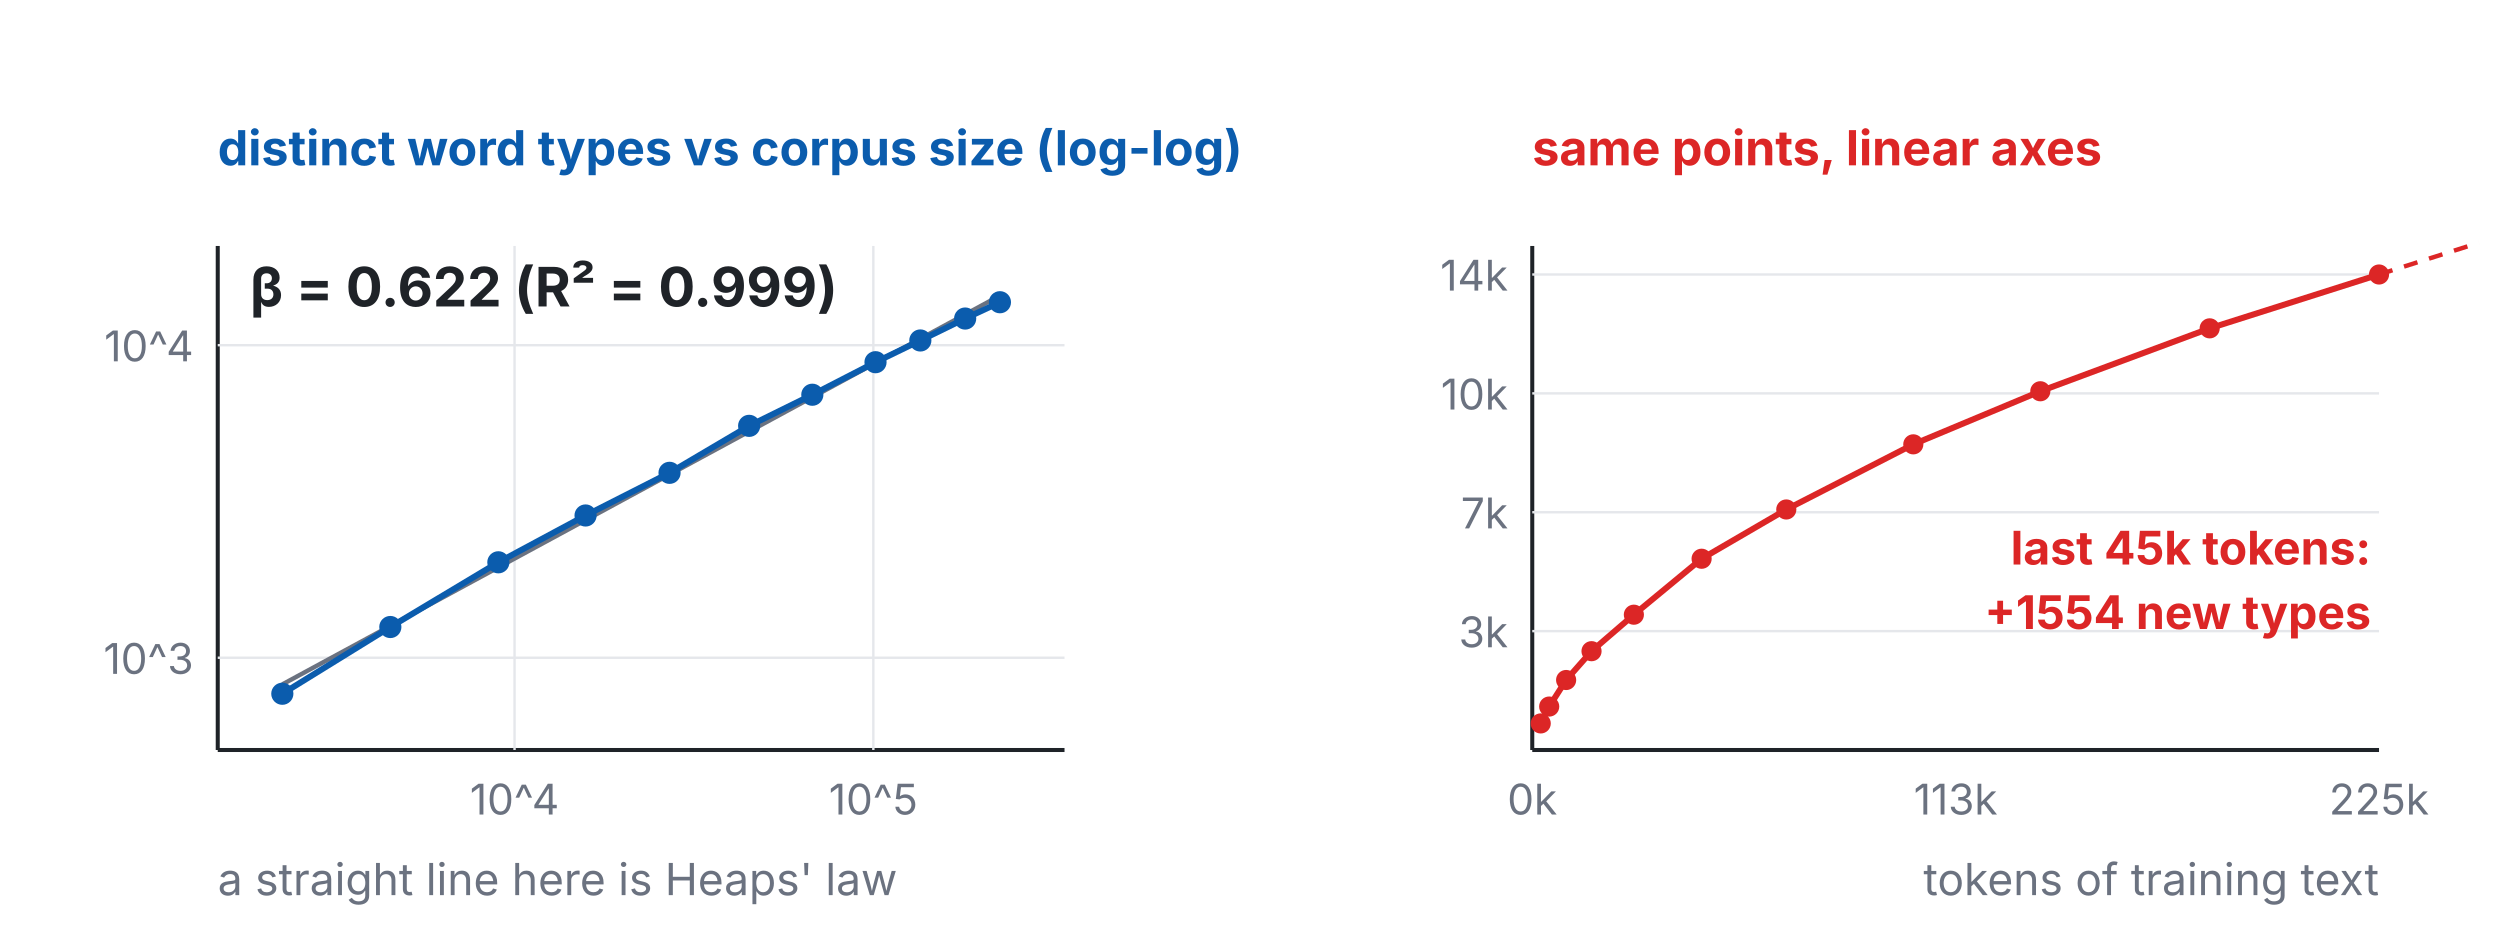
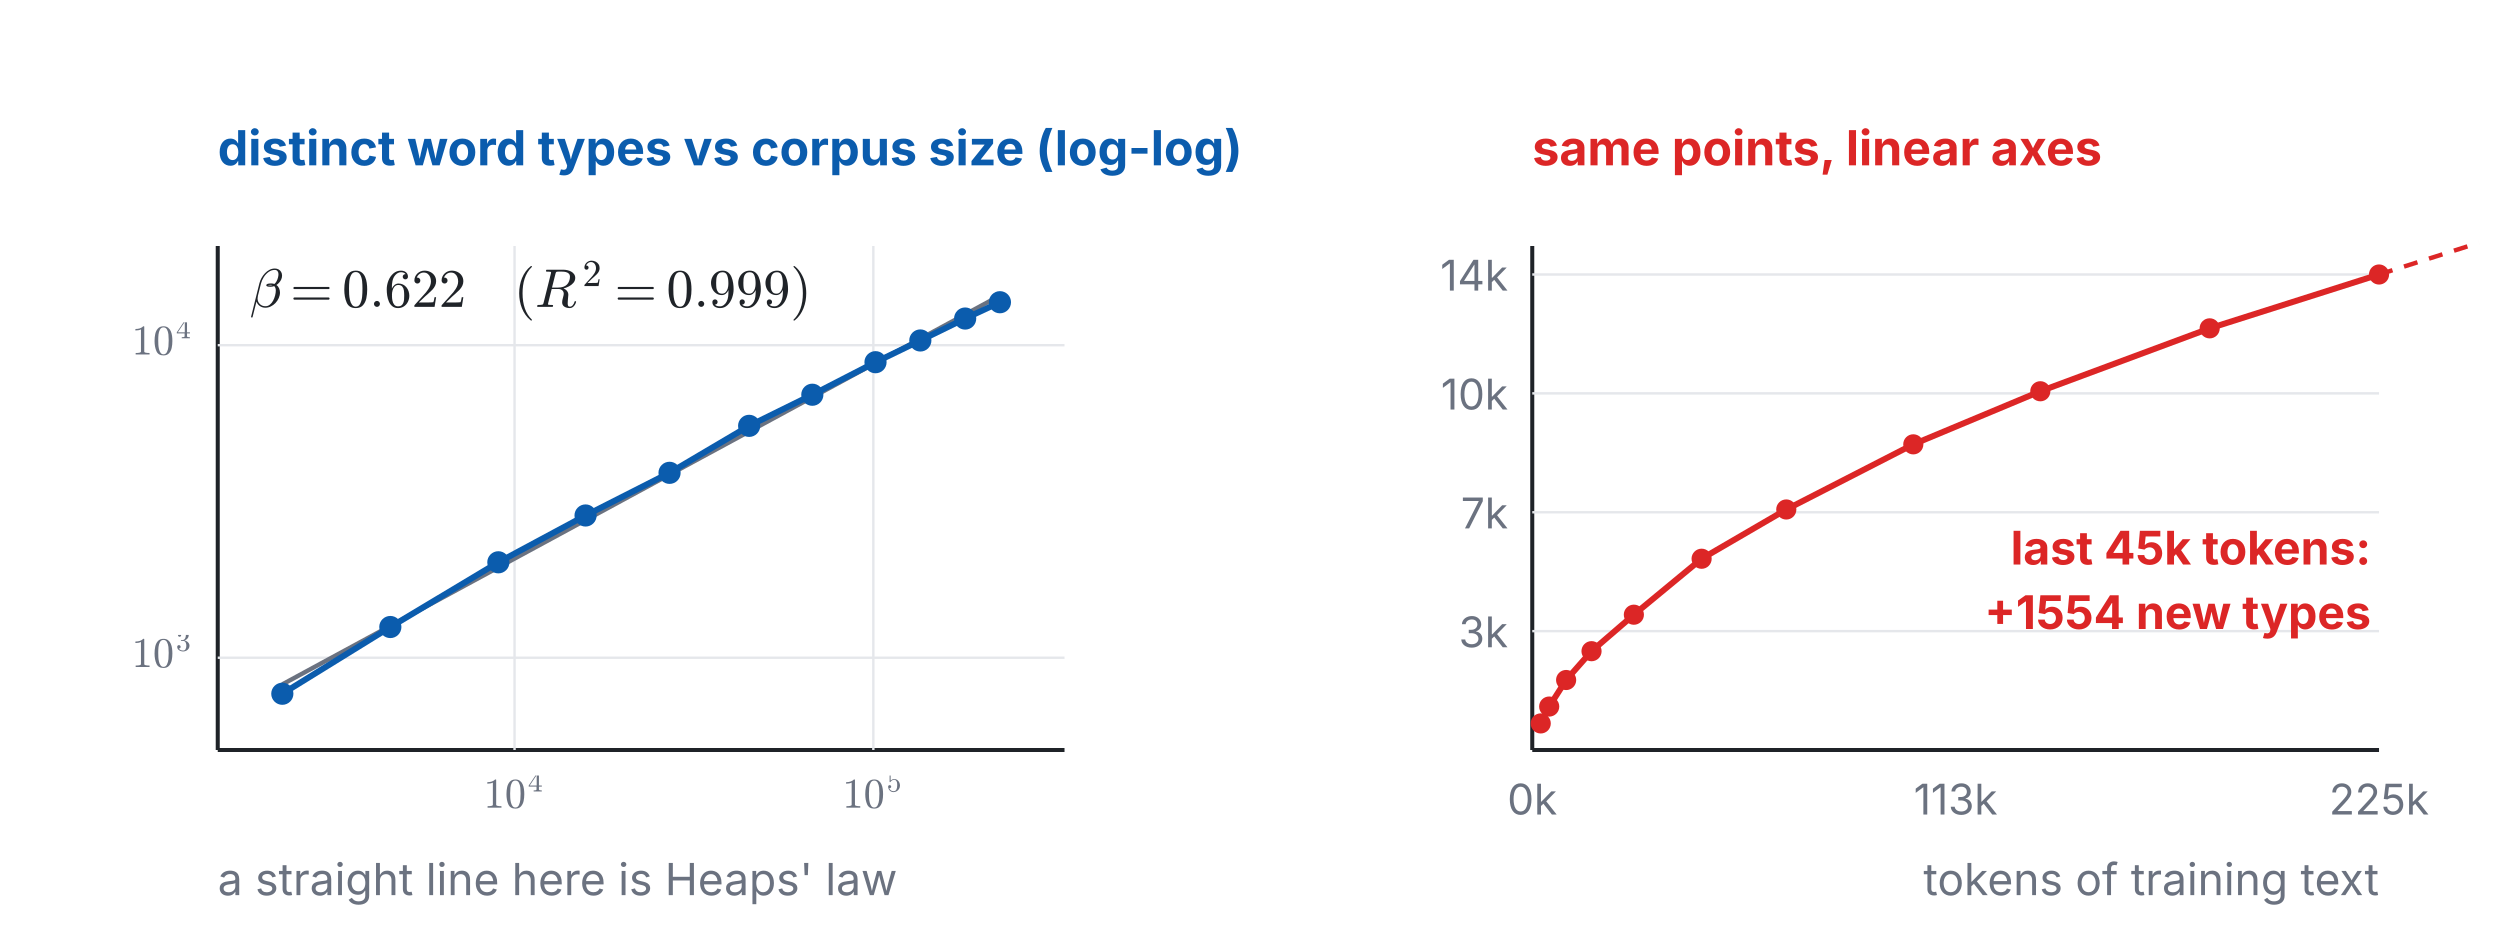
- <svg xmlns="http://www.w3.org/2000/svg" viewBox="0 0 1240 470" width="100%" font-family="-apple-system,BlinkMacSystemFont,Segoe UI,Helvetica Neue,PingFang TC,Noto Sans TC,sans-serif">
+ <svg xmlns="http://www.w3.org/2000/svg" xmlns:xlink="http://www.w3.org/1999/xlink" viewBox="0 0 1240 470" width="100%" font-family="-apple-system,BlinkMacSystemFont,Segoe UI,Helvetica Neue,PingFang TC,Noto Sans TC,sans-serif">
  <defs>
    <marker id="ah" viewBox="0 0 10 10" refX="9" refY="5" markerWidth="7" markerHeight="7" orient="auto-start-reverse">
      <path d="M0,0 L10,5 L0,10 z" fill="#6b7280" />
    </marker>
  </defs>
  <line x1="108" y1="372" x2="528" y2="372" stroke="#1f2328" stroke-width="2" />
  <line x1="108" y1="372" x2="108" y2="122" stroke="#1f2328" stroke-width="2" />
  <line x1="108" y1="326.237" x2="528" y2="326.237" stroke="#e5e7eb" stroke-width="1.2" />
-   <text x="96" y="334.237" font-size="21" fill="#6b7280" text-anchor="end" font-weight="400">10^3</text>
+   <svg x="65.34" y="314.913" width="30.66" height="20.324" viewBox="0 0 30.66 20.324">
+     <defs>
+       <style type="text/css">*{stroke-linejoin: round; stroke-linecap: butt}</style>
+     </defs>
+     <g id="t11-figure_1">
+       <g id="t11-patch_1">
+         <path d="M 0 20.324  L 30.66 20.324  L 30.66 0  L 0 0  L 0 20.324  z " style="fill: none" />
+       </g>
+       <g id="t11-text_1">
+         <g style="fill: #6b7280" transform="translate(0 15.95672) scale(0.21 -0.21)">
+           <defs>
+             <path id="t11-Cmr10-31" d="M 594 0  L 594 225  Q 1394 225 1394 428  L 1394 3788  Q 1063 3628 556 3628  L 556 3853  Q 1341 3853 1741 4263  L 1831 4263  Q 1853 4263 1873 4245  Q 1894 4228 1894 4206  L 1894 428  Q 1894 225 2694 225  L 2694 0  L 594 0  z " transform="scale(0.015625)" />
+             <path id="t11-Cmr10-30" d="M 1600 -141  Q 816 -141 533 504  Q 250 1150 250 2041  Q 250 2597 351 3087  Q 453 3578 754 3920  Q 1056 4263 1600 4263  Q 2022 4263 2290 4056  Q 2559 3850 2700 3523  Q 2841 3197 2892 2823  Q 2944 2450 2944 2041  Q 2944 1491 2842 1011  Q 2741 531 2444 195  Q 2147 -141 1600 -141  z M 1600 25  Q 1956 25 2131 390  Q 2306 756 2347 1200  Q 2388 1644 2388 2144  Q 2388 2625 2347 3031  Q 2306 3438 2132 3767  Q 1959 4097 1600 4097  Q 1238 4097 1063 3765  Q 888 3434 847 3029  Q 806 2625 806 2144  Q 806 1788 823 1472  Q 841 1156 916 820  Q 991 484 1158 254  Q 1325 25 1600 25  z " transform="scale(0.015625)" />
+             <path id="t11-Cmr10-33" d="M 609 494  Q 759 275 1012 169  Q 1266 63 1556 63  Q 1928 63 2084 380  Q 2241 697 2241 1100  Q 2241 1281 2208 1462  Q 2175 1644 2097 1800  Q 2019 1956 1883 2050  Q 1747 2144 1550 2144  L 1125 2144  Q 1069 2144 1069 2203  L 1069 2259  Q 1069 2309 1125 2309  L 1478 2338  Q 1703 2338 1851 2506  Q 2000 2675 2069 2917  Q 2138 3159 2138 3378  Q 2138 3684 1994 3881  Q 1850 4078 1556 4078  Q 1313 4078 1091 3986  Q 869 3894 738 3706  Q 750 3709 759 3711  Q 769 3713 781 3713  Q 925 3713 1022 3613  Q 1119 3513 1119 3372  Q 1119 3234 1022 3134  Q 925 3034 781 3034  Q 641 3034 541 3134  Q 441 3234 441 3372  Q 441 3647 606 3850  Q 772 4053 1033 4158  Q 1294 4263 1556 4263  Q 1750 4263 1965 4205  Q 2181 4147 2356 4039  Q 2531 3931 2642 3762  Q 2753 3594 2753 3378  Q 2753 3109 2633 2881  Q 2513 2653 2303 2487  Q 2094 2322 1844 2241  Q 2122 2188 2372 2031  Q 2622 1875 2773 1631  Q 2925 1388 2925 1106  Q 2925 753 2731 467  Q 2538 181 2222 20  Q 1906 -141 1556 -141  Q 1256 -141 954 -26  Q 653 88 461 316  Q 269 544 269 863  Q 269 1022 375 1128  Q 481 1234 641 1234  Q 744 1234 830 1186  Q 916 1138 964 1050  Q 1013 963 1013 863  Q 1013 706 903 600  Q 794 494 641 494  L 609 494  z " transform="scale(0.015625)" />
+           </defs>
+           <use xlink:href="#t11-Cmr10-31" transform="translate(0 0.109375)" />
+           <use xlink:href="#t11-Cmr10-30" transform="translate(50 0.109375)" />
+           <use xlink:href="#t11-Cmr10-33" transform="translate(104.4641 38.37344) scale(0.7)" />
+         </g>
+       </g>
+     </g>
+   </svg>
  <line x1="108" y1="171.216" x2="528" y2="171.216" stroke="#e5e7eb" stroke-width="1.2" />
-   <text x="96" y="179.216" font-size="21" fill="#6b7280" text-anchor="end" font-weight="400">10^4</text>
+   <svg x="65.34" y="159.892" width="30.66" height="20.324" viewBox="0 0 30.66 20.324">
+     <defs>
+       <style type="text/css">*{stroke-linejoin: round; stroke-linecap: butt}</style>
+     </defs>
+     <g id="t12-figure_1">
+       <g id="t12-patch_1">
+         <path d="M 0 20.324  L 30.66 20.324  L 30.66 0  L 0 0  L 0 20.324  z " style="fill: none" />
+       </g>
+       <g id="t12-text_1">
+         <g style="fill: #6b7280" transform="translate(0 15.95672) scale(0.21 -0.21)">
+           <defs>
+             <path id="t12-Cmr10-31" d="M 594 0  L 594 225  Q 1394 225 1394 428  L 1394 3788  Q 1063 3628 556 3628  L 556 3853  Q 1341 3853 1741 4263  L 1831 4263  Q 1853 4263 1873 4245  Q 1894 4228 1894 4206  L 1894 428  Q 1894 225 2694 225  L 2694 0  L 594 0  z " transform="scale(0.015625)" />
+             <path id="t12-Cmr10-30" d="M 1600 -141  Q 816 -141 533 504  Q 250 1150 250 2041  Q 250 2597 351 3087  Q 453 3578 754 3920  Q 1056 4263 1600 4263  Q 2022 4263 2290 4056  Q 2559 3850 2700 3523  Q 2841 3197 2892 2823  Q 2944 2450 2944 2041  Q 2944 1491 2842 1011  Q 2741 531 2444 195  Q 2147 -141 1600 -141  z M 1600 25  Q 1956 25 2131 390  Q 2306 756 2347 1200  Q 2388 1644 2388 2144  Q 2388 2625 2347 3031  Q 2306 3438 2132 3767  Q 1959 4097 1600 4097  Q 1238 4097 1063 3765  Q 888 3434 847 3029  Q 806 2625 806 2144  Q 806 1788 823 1472  Q 841 1156 916 820  Q 991 484 1158 254  Q 1325 25 1600 25  z " transform="scale(0.015625)" />
+             <path id="t12-Cmr10-34" d="M 178 1056  L 178 1281  L 2156 4231  Q 2178 4263 2222 4263  L 2316 4263  Q 2388 4263 2388 4191  L 2388 1281  L 3016 1281  L 3016 1056  L 2388 1056  L 2388 428  Q 2388 297 2575 261  Q 2763 225 3009 225  L 3009 0  L 1247 0  L 1247 225  Q 1494 225 1681 261  Q 1869 297 1869 428  L 1869 1056  L 178 1056  z M 391 1281  L 1906 1281  L 1906 3547  L 391 1281  z " transform="scale(0.015625)" />
+           </defs>
+           <use xlink:href="#t12-Cmr10-31" transform="translate(0 0.109375)" />
+           <use xlink:href="#t12-Cmr10-30" transform="translate(50 0.109375)" />
+           <use xlink:href="#t12-Cmr10-34" transform="translate(104.4641 38.37344) scale(0.7)" />
+         </g>
+       </g>
+     </g>
+   </svg>
  <line x1="255.216" y1="372" x2="255.216" y2="122" stroke="#e5e7eb" stroke-width="1.2" />
-   <text x="255.216" y="404" font-size="21" fill="#6b7280" text-anchor="middle" font-weight="400">10^4</text>
+   <svg x="239.886" y="384.676" width="30.66" height="20.324" viewBox="0 0 30.66 20.324">
+     <defs>
+       <style type="text/css">*{stroke-linejoin: round; stroke-linecap: butt}</style>
+     </defs>
+     <g id="t13-figure_1">
+       <g id="t13-patch_1">
+         <path d="M 0 20.324  L 30.66 20.324  L 30.66 0  L 0 0  L 0 20.324  z " style="fill: none" />
+       </g>
+       <g id="t13-text_1">
+         <g style="fill: #6b7280" transform="translate(0 15.95672) scale(0.21 -0.21)">
+           <defs>
+             <path id="t13-Cmr10-31" d="M 594 0  L 594 225  Q 1394 225 1394 428  L 1394 3788  Q 1063 3628 556 3628  L 556 3853  Q 1341 3853 1741 4263  L 1831 4263  Q 1853 4263 1873 4245  Q 1894 4228 1894 4206  L 1894 428  Q 1894 225 2694 225  L 2694 0  L 594 0  z " transform="scale(0.015625)" />
+             <path id="t13-Cmr10-30" d="M 1600 -141  Q 816 -141 533 504  Q 250 1150 250 2041  Q 250 2597 351 3087  Q 453 3578 754 3920  Q 1056 4263 1600 4263  Q 2022 4263 2290 4056  Q 2559 3850 2700 3523  Q 2841 3197 2892 2823  Q 2944 2450 2944 2041  Q 2944 1491 2842 1011  Q 2741 531 2444 195  Q 2147 -141 1600 -141  z M 1600 25  Q 1956 25 2131 390  Q 2306 756 2347 1200  Q 2388 1644 2388 2144  Q 2388 2625 2347 3031  Q 2306 3438 2132 3767  Q 1959 4097 1600 4097  Q 1238 4097 1063 3765  Q 888 3434 847 3029  Q 806 2625 806 2144  Q 806 1788 823 1472  Q 841 1156 916 820  Q 991 484 1158 254  Q 1325 25 1600 25  z " transform="scale(0.015625)" />
+             <path id="t13-Cmr10-34" d="M 178 1056  L 178 1281  L 2156 4231  Q 2178 4263 2222 4263  L 2316 4263  Q 2388 4263 2388 4191  L 2388 1281  L 3016 1281  L 3016 1056  L 2388 1056  L 2388 428  Q 2388 297 2575 261  Q 2763 225 3009 225  L 3009 0  L 1247 0  L 1247 225  Q 1494 225 1681 261  Q 1869 297 1869 428  L 1869 1056  L 178 1056  z M 391 1281  L 1906 1281  L 1906 3547  L 391 1281  z " transform="scale(0.015625)" />
+           </defs>
+           <use xlink:href="#t13-Cmr10-31" transform="translate(0 0.109375)" />
+           <use xlink:href="#t13-Cmr10-30" transform="translate(50 0.109375)" />
+           <use xlink:href="#t13-Cmr10-34" transform="translate(104.4641 38.37344) scale(0.7)" />
+         </g>
+       </g>
+     </g>
+   </svg>
  <line x1="433.178" y1="372" x2="433.178" y2="122" stroke="#e5e7eb" stroke-width="1.2" />
-   <text x="433.178" y="404" font-size="21" fill="#6b7280" text-anchor="middle" font-weight="400">10^5</text>
+   <svg x="417.848" y="384.676" width="30.66" height="20.324" viewBox="0 0 30.66 20.324">
+     <defs>
+       <style type="text/css">*{stroke-linejoin: round; stroke-linecap: butt}</style>
+     </defs>
+     <g id="t14-figure_1">
+       <g id="t14-patch_1">
+         <path d="M 0 20.324  L 30.66 20.324  L 30.66 0  L 0 0  L 0 20.324  z " style="fill: none" />
+       </g>
+       <g id="t14-text_1">
+         <g style="fill: #6b7280" transform="translate(0 15.95672) scale(0.21 -0.21)">
+           <defs>
+             <path id="t14-Cmr10-31" d="M 594 0  L 594 225  Q 1394 225 1394 428  L 1394 3788  Q 1063 3628 556 3628  L 556 3853  Q 1341 3853 1741 4263  L 1831 4263  Q 1853 4263 1873 4245  Q 1894 4228 1894 4206  L 1894 428  Q 1894 225 2694 225  L 2694 0  L 594 0  z " transform="scale(0.015625)" />
+             <path id="t14-Cmr10-30" d="M 1600 -141  Q 816 -141 533 504  Q 250 1150 250 2041  Q 250 2597 351 3087  Q 453 3578 754 3920  Q 1056 4263 1600 4263  Q 2022 4263 2290 4056  Q 2559 3850 2700 3523  Q 2841 3197 2892 2823  Q 2944 2450 2944 2041  Q 2944 1491 2842 1011  Q 2741 531 2444 195  Q 2147 -141 1600 -141  z M 1600 25  Q 1956 25 2131 390  Q 2306 756 2347 1200  Q 2388 1644 2388 2144  Q 2388 2625 2347 3031  Q 2306 3438 2132 3767  Q 1959 4097 1600 4097  Q 1238 4097 1063 3765  Q 888 3434 847 3029  Q 806 2625 806 2144  Q 806 1788 823 1472  Q 841 1156 916 820  Q 991 484 1158 254  Q 1325 25 1600 25  z " transform="scale(0.015625)" />
+             <path id="t14-Cmr10-35" d="M 556 728  Q 622 541 758 387  Q 894 234 1080 148  Q 1266 63 1466 63  Q 1928 63 2103 422  Q 2278 781 2278 1294  Q 2278 1516 2270 1667  Q 2263 1819 2228 1959  Q 2169 2184 2020 2353  Q 1872 2522 1656 2522  Q 1441 2522 1286 2456  Q 1131 2391 1034 2303  Q 938 2216 863 2119  Q 788 2022 769 2016  L 697 2016  Q 681 2016 657 2036  Q 634 2056 634 2075  L 634 4213  Q 634 4228 654 4245  Q 675 4263 697 4263  L 716 4263  Q 1147 4056 1631 4056  Q 2106 4056 2547 4263  L 2566 4263  Q 2588 4263 2606 4247  Q 2625 4231 2625 4213  L 2625 4153  Q 2625 4122 2613 4122  Q 2394 3831 2064 3668  Q 1734 3506 1381 3506  Q 1125 3506 856 3578  L 856 2369  Q 1069 2541 1236 2614  Q 1403 2688 1663 2688  Q 2016 2688 2295 2484  Q 2575 2281 2725 1954  Q 2875 1628 2875 1288  Q 2875 903 2686 575  Q 2497 247 2172 53  Q 1847 -141 1466 -141  Q 1150 -141 886 21  Q 622 184 470 459  Q 319 734 319 1044  Q 319 1188 412 1278  Q 506 1369 647 1369  Q 788 1369 883 1276  Q 978 1184 978 1044  Q 978 906 883 811  Q 788 716 647 716  Q 625 716 597 720  Q 569 725 556 728  z " transform="scale(0.015625)" />
+           </defs>
+           <use xlink:href="#t14-Cmr10-31" transform="translate(0 0.109375)" />
+           <use xlink:href="#t14-Cmr10-30" transform="translate(50 0.109375)" />
+           <use xlink:href="#t14-Cmr10-35" transform="translate(104.4641 38.37344) scale(0.7)" />
+         </g>
+       </g>
+     </g>
+   </svg>
  <polyline points="140.033,339.457 495.967,146.605" fill="none" stroke="#6b7280" stroke-width="2.2" stroke-linejoin="round" />
  <polyline points="140.033,344.096 193.605,310.999 247.185,278.901 290.438,255.679 332.094,234.523 371.576,211.221 402.914,195.789 434.252,179.654 456.486,168.874 478.721,157.994 495.967,149.904" fill="none" stroke="#0b5cad" stroke-width="3" stroke-linejoin="round" />
  <circle cx="140.033" cy="344.096" r="5.5" fill="#0b5cad" />
  <circle cx="193.605" cy="310.999" r="5.5" fill="#0b5cad" />
  <circle cx="247.185" cy="278.901" r="5.5" fill="#0b5cad" />
  <circle cx="290.438" cy="255.679" r="5.5" fill="#0b5cad" />
  <circle cx="332.094" cy="234.523" r="5.5" fill="#0b5cad" />
  <circle cx="371.576" cy="211.221" r="5.5" fill="#0b5cad" />
  <circle cx="402.914" cy="195.789" r="5.5" fill="#0b5cad" />
  <circle cx="434.252" cy="179.654" r="5.5" fill="#0b5cad" />
  <circle cx="456.486" cy="168.874" r="5.5" fill="#0b5cad" />
  <circle cx="478.721" cy="157.994" r="5.5" fill="#0b5cad" />
  <circle cx="495.967" cy="149.904" r="5.5" fill="#0b5cad" />
  <text x="108" y="82" font-size="24" fill="#0b5cad" text-anchor="start" font-weight="700">distinct word types vs corpus size  (log-log)</text>
-   <text x="124" y="152" font-size="27" fill="#1f2328" text-anchor="start" font-weight="700">β = 0.622   (R² = 0.999)</text>
+   <svg x="124" y="129.3" width="278.64" height="29.7" viewBox="0 0 278.64 29.7">
+     <defs>
+       <style type="text/css">*{stroke-linejoin: round; stroke-linecap: butt}</style>
+     </defs>
+     <g id="t15-figure_1">
+       <g id="t15-patch_1">
+         <path d="M 0 29.7  L 278.64 29.7  L 278.64 0  L 0 0  L 0 29.7  z " style="fill: none" />
+       </g>
+       <g id="t15-text_1">
+         <g style="fill: #1f2328" transform="translate(0 22.95) scale(0.27 -0.27)">
+           <defs>
+             <path id="t15-Cmmi10-af" d="M 172 -1241  Q 153 -1241 137 -1219  Q 122 -1197 122 -1178  L 1106 2778  Q 1191 3097 1353 3397  Q 1516 3697 1761 3955  Q 2006 4213 2300 4363  Q 2594 4513 2925 4513  Q 3163 4513 3355 4408  Q 3547 4303 3658 4114  Q 3769 3925 3769 3688  Q 3769 3459 3681 3251  Q 3594 3044 3437 2864  Q 3281 2684 3103 2572  Q 3206 2506 3287 2404  Q 3369 2303 3419 2192  Q 3469 2081 3497 1945  Q 3525 1809 3525 1691  Q 3525 1363 3384 1044  Q 3244 725 3001 465  Q 2759 206 2446 54  Q 2134 -97 1806 -97  Q 1447 -97 1159 100  Q 872 297 763 634  L 300 -1203  Q 300 -1241 250 -1241  L 172 -1241  z M 1819 78  Q 2106 78 2339 267  Q 2572 456 2723 742  Q 2875 1028 2954 1348  Q 3034 1669 3034 1931  Q 3034 2256 2847 2444  Q 2628 2363 2419 2363  Q 1913 2363 1913 2534  Q 1913 2759 2491 2759  Q 2697 2759 2869 2694  Q 3006 2800 3118 3006  Q 3231 3213 3289 3438  Q 3347 3663 3347 3859  Q 3347 4069 3236 4208  Q 3125 4347 2913 4347  Q 2522 4347 2186 4106  Q 1850 3866 1619 3498  Q 1388 3131 1288 2741  L 934 1325  Q 900 1178 891 997  Q 891 597 1153 337  Q 1416 78 1819 78  z M 2106 2553  Q 2203 2528 2425 2528  Q 2534 2528 2644 2566  Q 2638 2572 2619 2572  Q 2550 2591 2472 2591  Q 2181 2591 2106 2553  z " transform="scale(0.015625)" />
+             <path id="t15-Cmr10-3d" d="M 481 850  Q 428 850 393 890  Q 359 931 359 978  Q 359 1031 393 1068  Q 428 1106 481 1106  L 4500 1106  Q 4547 1106 4581 1068  Q 4616 1031 4616 978  Q 4616 931 4581 890  Q 4547 850 4500 850  L 481 850  z M 481 2094  Q 428 2094 393 2131  Q 359 2169 359 2222  Q 359 2269 393 2309  Q 428 2350 481 2350  L 4500 2350  Q 4547 2350 4581 2309  Q 4616 2269 4616 2222  Q 4616 2169 4581 2131  Q 4547 2094 4500 2094  L 481 2094  z " transform="scale(0.015625)" />
+             <path id="t15-Cmr10-30" d="M 1600 -141  Q 816 -141 533 504  Q 250 1150 250 2041  Q 250 2597 351 3087  Q 453 3578 754 3920  Q 1056 4263 1600 4263  Q 2022 4263 2290 4056  Q 2559 3850 2700 3523  Q 2841 3197 2892 2823  Q 2944 2450 2944 2041  Q 2944 1491 2842 1011  Q 2741 531 2444 195  Q 2147 -141 1600 -141  z M 1600 25  Q 1956 25 2131 390  Q 2306 756 2347 1200  Q 2388 1644 2388 2144  Q 2388 2625 2347 3031  Q 2306 3438 2132 3767  Q 1959 4097 1600 4097  Q 1238 4097 1063 3765  Q 888 3434 847 3029  Q 806 2625 806 2144  Q 806 1788 823 1472  Q 841 1156 916 820  Q 991 484 1158 254  Q 1325 25 1600 25  z " transform="scale(0.015625)" />
+             <path id="t15-Cmmi10-3a" d="M 538 353  Q 538 497 644 600  Q 750 703 891 703  Q 978 703 1062 656  Q 1147 609 1194 525  Q 1241 441 1241 353  Q 1241 213 1137 106  Q 1034 0 891 0  Q 750 0 644 106  Q 538 213 538 353  z " transform="scale(0.015625)" />
+             <path id="t15-Cmr10-36" d="M 1600 -141  Q 1203 -141 937 70  Q 672 281 526 617  Q 381 953 325 1322  Q 269 1691 269 2069  Q 269 2575 466 3084  Q 663 3594 1045 3928  Q 1428 4263 1953 4263  Q 2172 4263 2361 4180  Q 2550 4097 2658 3936  Q 2766 3775 2766 3547  Q 2766 3416 2677 3327  Q 2588 3238 2456 3238  Q 2331 3238 2240 3328  Q 2150 3419 2150 3547  Q 2150 3672 2240 3762  Q 2331 3853 2456 3853  L 2491 3853  Q 2409 3969 2261 4023  Q 2113 4078 1953 4078  Q 1759 4078 1595 3993  Q 1431 3909 1300 3765  Q 1169 3622 1081 3448  Q 994 3275 945 3053  Q 897 2831 884 2637  Q 872 2444 872 2150  Q 984 2413 1190 2580  Q 1397 2747 1656 2747  Q 1941 2747 2175 2631  Q 2409 2516 2578 2311  Q 2747 2106 2836 1843  Q 2925 1581 2925 1313  Q 2925 938 2758 598  Q 2591 259 2287 59  Q 1984 -141 1600 -141  z M 1600 63  Q 1847 63 1997 175  Q 2147 288 2217 473  Q 2288 659 2305 848  Q 2322 1038 2322 1313  Q 2322 1675 2287 1931  Q 2253 2188 2100 2383  Q 1947 2578 1631 2578  Q 1372 2578 1205 2403  Q 1038 2228 961 1961  Q 884 1694 884 1447  Q 884 1363 891 1319  Q 891 1309 889 1303  Q 888 1297 884 1288  Q 884 1013 940 731  Q 997 450 1156 256  Q 1316 63 1600 63  z " transform="scale(0.015625)" />
+             <path id="t15-Cmr10-32" d="M 319 0  L 319 172  Q 319 188 331 206  L 1325 1306  Q 1550 1550 1690 1715  Q 1831 1881 1968 2097  Q 2106 2313 2186 2536  Q 2266 2759 2266 3009  Q 2266 3272 2169 3511  Q 2072 3750 1880 3894  Q 1688 4038 1416 4038  Q 1138 4038 916 3870  Q 694 3703 603 3438  Q 628 3444 672 3444  Q 816 3444 917 3347  Q 1019 3250 1019 3097  Q 1019 2950 917 2848  Q 816 2747 672 2747  Q 522 2747 420 2851  Q 319 2956 319 3097  Q 319 3338 409 3548  Q 500 3759 670 3923  Q 841 4088 1055 4175  Q 1269 4263 1509 4263  Q 1875 4263 2190 4108  Q 2506 3953 2690 3670  Q 2875 3388 2875 3009  Q 2875 2731 2753 2481  Q 2631 2231 2440 2026  Q 2250 1822 1953 1562  Q 1656 1303 1563 1216  L 838 519  L 1453 519  Q 1906 519 2211 526  Q 2516 534 2534 550  Q 2609 631 2688 1141  L 2875 1141  L 2694 0  L 319 0  z " transform="scale(0.015625)" />
+             <path id="t15-Cmr10-28" d="M 1984 -1588  Q 1628 -1306 1370 -942  Q 1113 -578 948 -165  Q 784 247 703 697  Q 622 1147 622 1600  Q 622 2059 703 2509  Q 784 2959 951 3375  Q 1119 3791 1378 4153  Q 1638 4516 1984 4788  Q 1984 4800 2016 4800  L 2075 4800  Q 2094 4800 2109 4783  Q 2125 4766 2125 4744  Q 2125 4716 2113 4703  Q 1800 4397 1592 4047  Q 1384 3697 1257 3301  Q 1131 2906 1075 2482  Q 1019 2059 1019 1600  Q 1019 -434 2106 -1491  Q 2125 -1509 2125 -1544  Q 2125 -1559 2108 -1579  Q 2091 -1600 2075 -1600  L 2016 -1600  Q 1984 -1600 1984 -1588  z " transform="scale(0.015625)" />
+             <path id="t15-Cmmi10-52" d="M 313 0  Q 250 0 250 84  Q 253 100 262 139  Q 272 178 289 201  Q 306 225 331 225  Q 722 225 878 269  Q 959 297 997 441  L 1875 3956  Q 1888 4019 1888 4044  Q 1888 4113 1813 4122  Q 1691 4147 1350 4147  Q 1288 4147 1288 4231  Q 1291 4247 1300 4286  Q 1309 4325 1326 4348  Q 1344 4372 1369 4372  L 3309 4372  Q 3541 4372 3791 4319  Q 4041 4266 4250 4152  Q 4459 4038 4593 3848  Q 4728 3659 4728 3406  Q 4728 3084 4515 2831  Q 4303 2578 3978 2408  Q 3653 2238 3347 2169  Q 3597 2078 3756 1879  Q 3916 1681 3916 1422  Q 3916 1388 3914 1370  Q 3913 1353 3909 1331  L 3859 763  Q 3853 638 3847 550  Q 3841 463 3841 409  Q 3841 234 3892 129  Q 3944 25 4097 25  Q 4297 25 4448 211  Q 4600 397 4647 616  Q 4675 672 4709 672  L 4769 672  Q 4831 672 4831 588  Q 4784 403 4682 237  Q 4581 72 4426 -34  Q 4272 -141 4091 -141  Q 3716 -141 3452 26  Q 3188 194 3188 550  Q 3188 684 3213 788  L 3353 1356  Q 3378 1434 3378 1538  Q 3378 1803 3198 1954  Q 3019 2106 2747 2106  L 1959 2106  L 1538 416  Q 1522 363 1522 325  Q 1522 259 1600 250  Q 1722 225 2059 225  Q 2125 225 2125 141  Q 2103 50 2090 25  Q 2078 0 2016 0  L 313 0  z M 1997 2272  L 2706 2272  Q 3403 2272 3756 2625  Q 3919 2788 4014 3039  Q 4109 3291 4109 3541  Q 4109 3778 3970 3912  Q 3831 4047 3626 4097  Q 3422 4147 3175 4147  L 2747 4147  Q 2572 4147 2515 4117  Q 2459 4088 2413 3928  L 1997 2272  z " transform="scale(0.015625)" />
+             <path id="t15-Cmr10-39" d="M 722 269  Q 897 63 1331 63  Q 1575 63 1786 228  Q 1997 394 2113 634  Q 2247 906 2284 1214  Q 2322 1522 2322 1978  Q 2213 1719 2008 1553  Q 1803 1388 1538 1388  Q 1166 1388 873 1589  Q 581 1791 425 2120  Q 269 2450 269 2822  Q 269 3206 444 3539  Q 619 3872 928 4067  Q 1238 4263 1631 4263  Q 2019 4263 2280 4052  Q 2541 3841 2678 3508  Q 2816 3175 2870 2803  Q 2925 2431 2925 2069  Q 2925 1575 2744 1061  Q 2563 547 2202 203  Q 1841 -141 1331 -141  Q 953 -141 690 37  Q 428 216 428 575  Q 428 706 517 795  Q 606 884 738 884  Q 866 884 955 795  Q 1044 706 1044 575  Q 1044 450 953 359  Q 863 269 738 269  L 722 269  z M 1563 1556  Q 1825 1556 1992 1732  Q 2159 1909 2234 2171  Q 2309 2434 2309 2694  L 2309 2816  L 2309 2841  Q 2309 3322 2168 3700  Q 2028 4078 1631 4078  Q 1378 4078 1220 3967  Q 1063 3856 988 3672  Q 913 3488 892 3278  Q 872 3069 872 2822  Q 872 2459 906 2203  Q 941 1947 1094 1751  Q 1247 1556 1563 1556  z " transform="scale(0.015625)" />
+             <path id="t15-Cmr10-29" d="M 416 -1600  Q 359 -1600 359 -1544  Q 359 -1516 372 -1503  Q 1466 -434 1466 1600  Q 1466 3634 384 4691  Q 359 4706 359 4744  Q 359 4766 376 4783  Q 394 4800 416 4800  L 475 4800  Q 494 4800 506 4788  Q 966 4425 1272 3906  Q 1578 3388 1720 2800  Q 1863 2213 1863 1600  Q 1863 1147 1786 708  Q 1709 269 1542 -157  Q 1375 -584 1119 -945  Q 863 -1306 506 -1588  Q 494 -1600 475 -1600  L 416 -1600  z " transform="scale(0.015625)" />
+           </defs>
+           <use xlink:href="#t15-Cmmi10-af" transform="translate(0 0.109375)" />
+           <use xlink:href="#t15-Cmr10-3d" transform="translate(74.05273 0.109375)" />
+           <use xlink:href="#t15-Cmr10-30" transform="translate(169.2969 0.109375)" />
+           <use xlink:href="#t15-Cmmi10-3a" transform="translate(219.2969 0.109375)" />
+           <use xlink:href="#t15-Cmr10-36" transform="translate(246.9824 0.109375)" />
+           <use xlink:href="#t15-Cmr10-32" transform="translate(296.9824 0.109375)" />
+           <use xlink:href="#t15-Cmr10-32" transform="translate(346.9824 0.109375)" />
+           <use xlink:href="#t15-Cmr10-28" transform="translate(484.7754 0.109375)" />
+           <use xlink:href="#t15-Cmmi10-52" transform="translate(523.5938 0.109375)" />
+           <use xlink:href="#t15-Cmr10-32" transform="translate(610.8422 38.37344) scale(0.7)" />
+           <use xlink:href="#t15-Cmr10-3d" transform="translate(669.7781 0.109375)" />
+           <use xlink:href="#t15-Cmr10-30" transform="translate(765.0223 0.109375)" />
+           <use xlink:href="#t15-Cmmi10-3a" transform="translate(815.0223 0.109375)" />
+           <use xlink:href="#t15-Cmr10-39" transform="translate(842.7078 0.109375)" />
+           <use xlink:href="#t15-Cmr10-39" transform="translate(892.7078 0.109375)" />
+           <use xlink:href="#t15-Cmr10-39" transform="translate(942.7078 0.109375)" />
+           <use xlink:href="#t15-Cmr10-29" transform="translate(992.7078 0.109375)" />
+         </g>
+       </g>
+     </g>
+   </svg>
  <text x="108" y="444" font-size="22" fill="#6b7280" text-anchor="start" font-weight="400">a straight line here is Heaps' law</text>
  <line x1="760" y1="372" x2="1180" y2="372" stroke="#1f2328" stroke-width="2" />
  <line x1="760" y1="372" x2="760" y2="122" stroke="#1f2328" stroke-width="2" />
  <line x1="760" y1="313.038" x2="1180" y2="313.038" stroke="#e5e7eb" stroke-width="1.2" />
  <text x="748" y="321.038" font-size="21" fill="#6b7280" text-anchor="end" font-weight="400">3k</text>
  <line x1="760" y1="254.075" x2="1180" y2="254.075" stroke="#e5e7eb" stroke-width="1.2" />
  <text x="748" y="262.075" font-size="21" fill="#6b7280" text-anchor="end" font-weight="400">7k</text>
  <line x1="760" y1="195.113" x2="1180" y2="195.113" stroke="#e5e7eb" stroke-width="1.2" />
  <text x="748" y="203.113" font-size="21" fill="#6b7280" text-anchor="end" font-weight="400">10k</text>
  <line x1="760" y1="136.151" x2="1180" y2="136.151" stroke="#e5e7eb" stroke-width="1.2" />
  <text x="748" y="144.151" font-size="21" fill="#6b7280" text-anchor="end" font-weight="400">14k</text>
  <text x="760" y="404" font-size="21" fill="#6b7280" text-anchor="middle" font-weight="400">0k</text>
  <text x="970" y="404" font-size="21" fill="#6b7280" text-anchor="middle" font-weight="400">113k</text>
  <text x="1180" y="404" font-size="21" fill="#6b7280" text-anchor="middle" font-weight="400">225k</text>
  <polyline points="764.199,358.819 768.399,350.45 776.799,337.286 789.399,322.988 810.398,304.892 843.999,277.138 885.998,252.701 948.998,220.393 1012,194.065 1096,162.857 1180,136.151" fill="none" stroke="#dc2626" stroke-width="3" stroke-linejoin="round" />
  <circle cx="764.199" cy="358.819" r="5" fill="#dc2626" />
  <circle cx="768.399" cy="350.45" r="5" fill="#dc2626" />
  <circle cx="776.799" cy="337.286" r="5" fill="#dc2626" />
  <circle cx="789.399" cy="322.988" r="5" fill="#dc2626" />
  <circle cx="810.398" cy="304.892" r="5" fill="#dc2626" />
  <circle cx="843.999" cy="277.138" r="5" fill="#dc2626" />
  <circle cx="885.998" cy="252.701" r="5" fill="#dc2626" />
  <circle cx="948.998" cy="220.393" r="5" fill="#dc2626" />
  <circle cx="1012" cy="194.065" r="5" fill="#dc2626" />
  <circle cx="1096" cy="162.857" r="5" fill="#dc2626" />
  <circle cx="1180" cy="136.151" r="5" fill="#dc2626" />
  <line x1="1180" y1="136.151" x2="1229.56" y2="120.396" stroke="#dc2626" stroke-width="2.2" stroke-dasharray="7 6" />
  <text x="760" y="82" font-size="24" fill="#dc2626" text-anchor="start" font-weight="700">same points, linear axes</text>
  <text x="1176" y="280" font-size="23" fill="#dc2626" text-anchor="end" font-weight="700">last 45k tokens:</text>
  <text x="1176" y="312" font-size="23" fill="#dc2626" text-anchor="end" font-weight="700">+1554 new types</text>
  <text x="1180" y="444" font-size="22" fill="#6b7280" text-anchor="end" font-weight="400">tokens of training text</text>
</svg>
